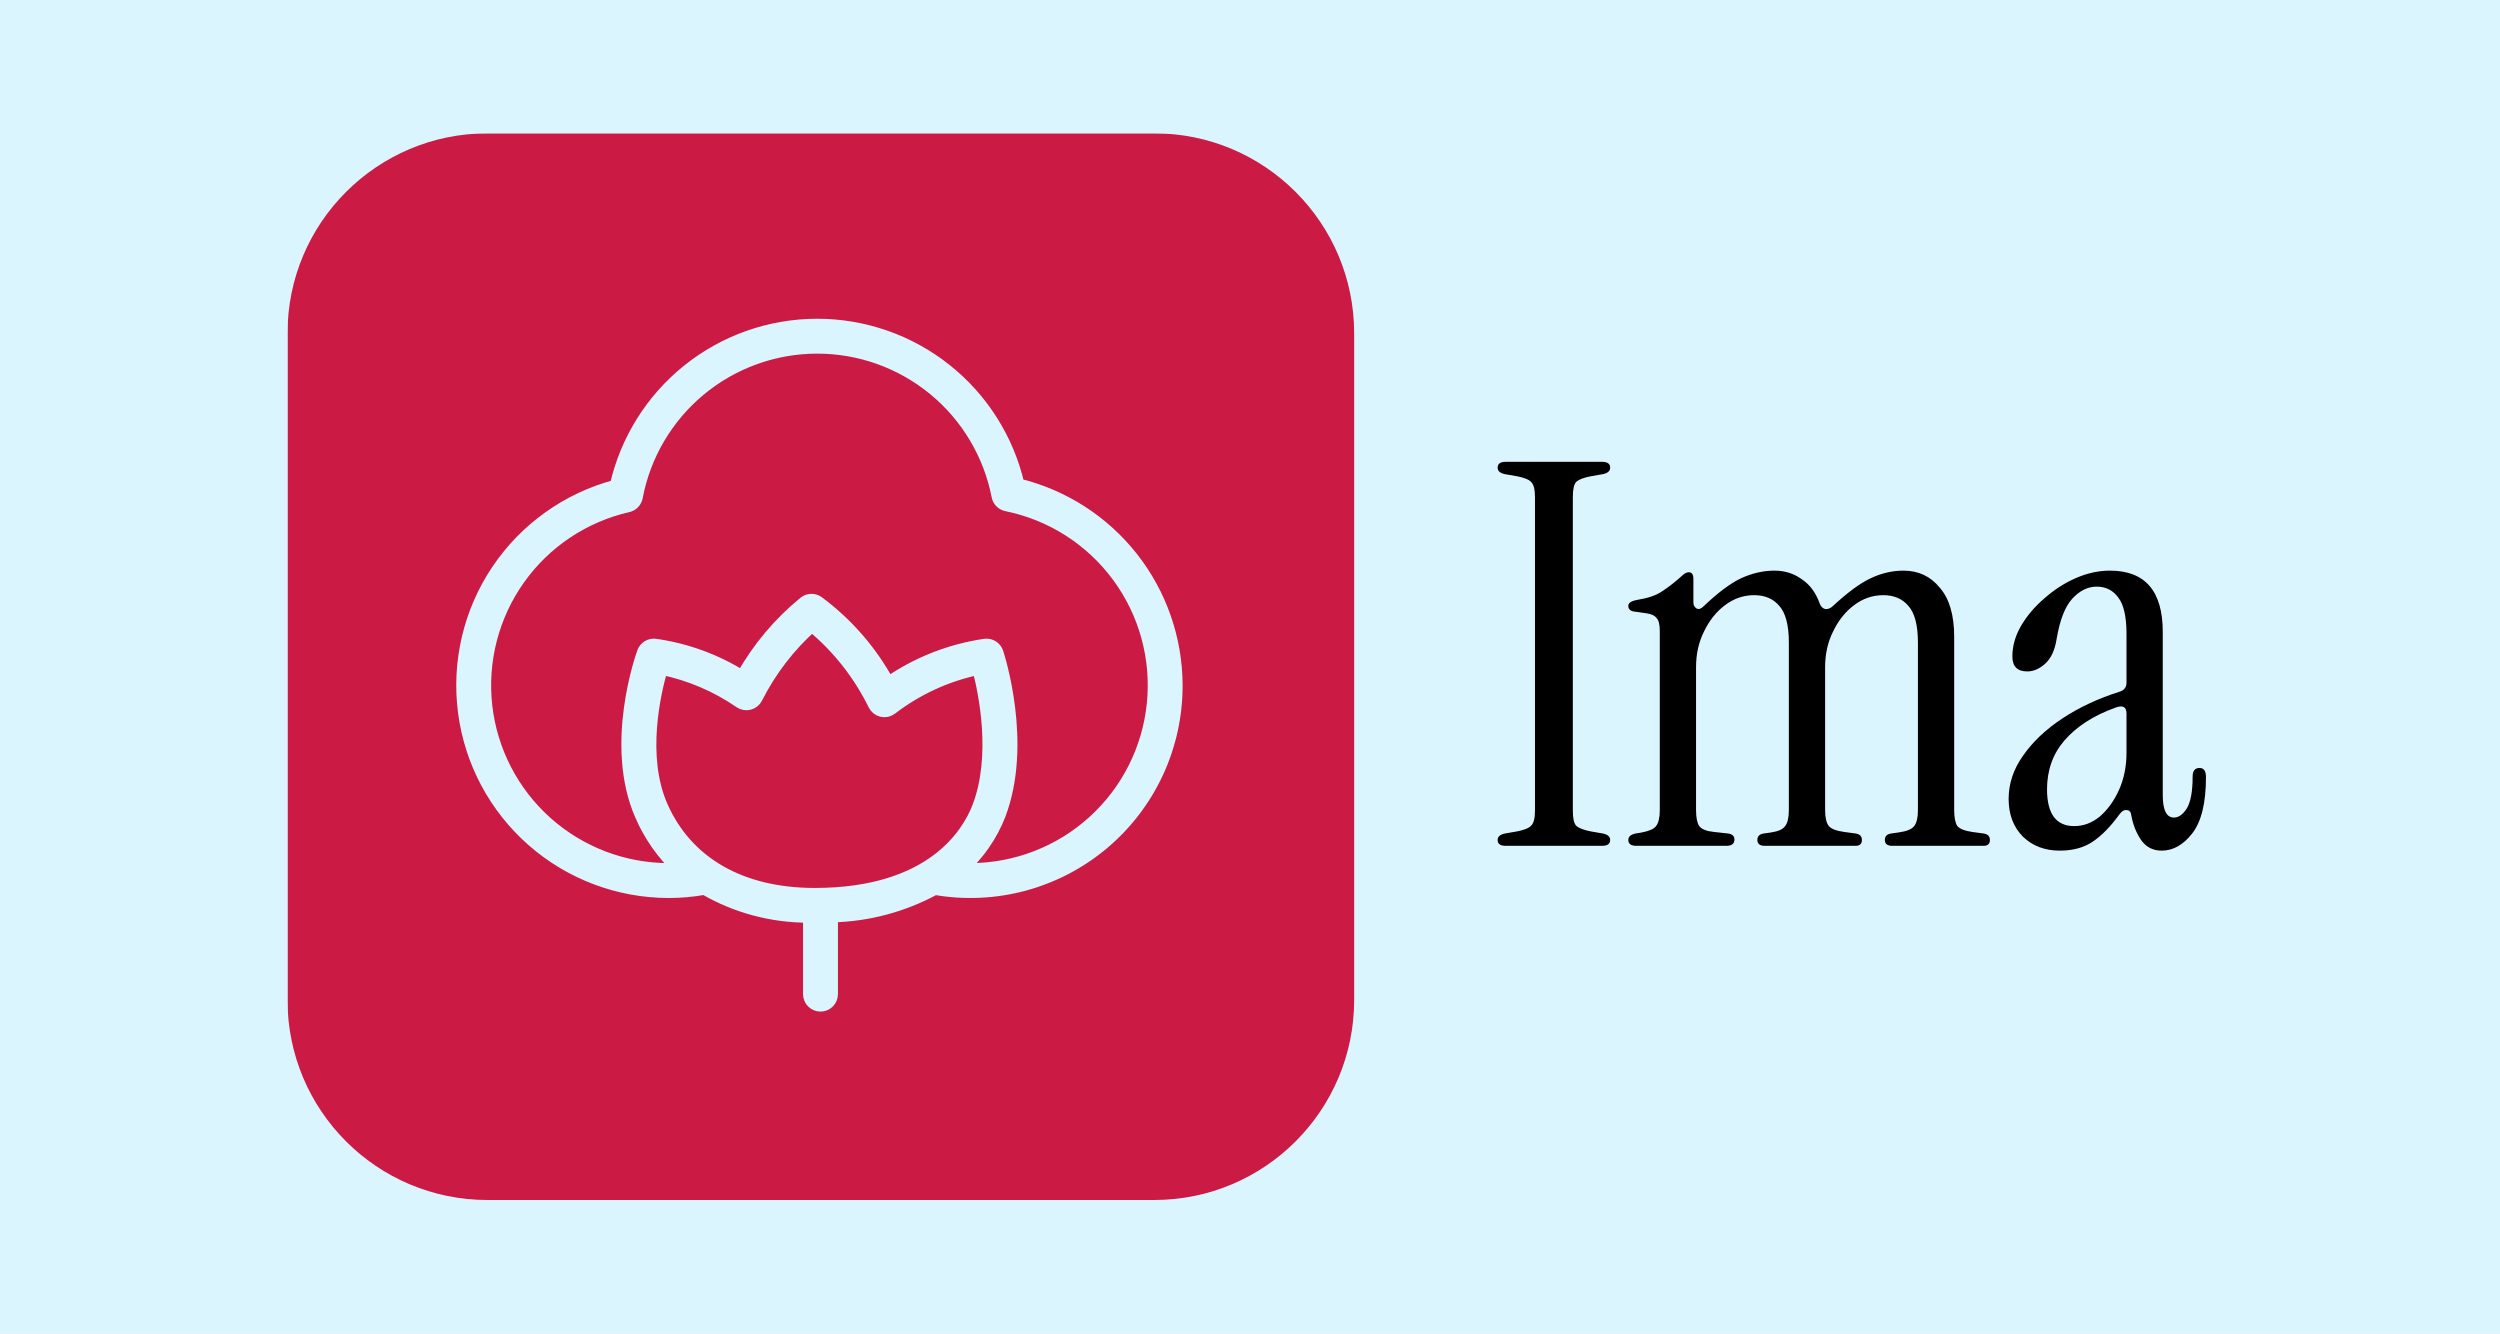
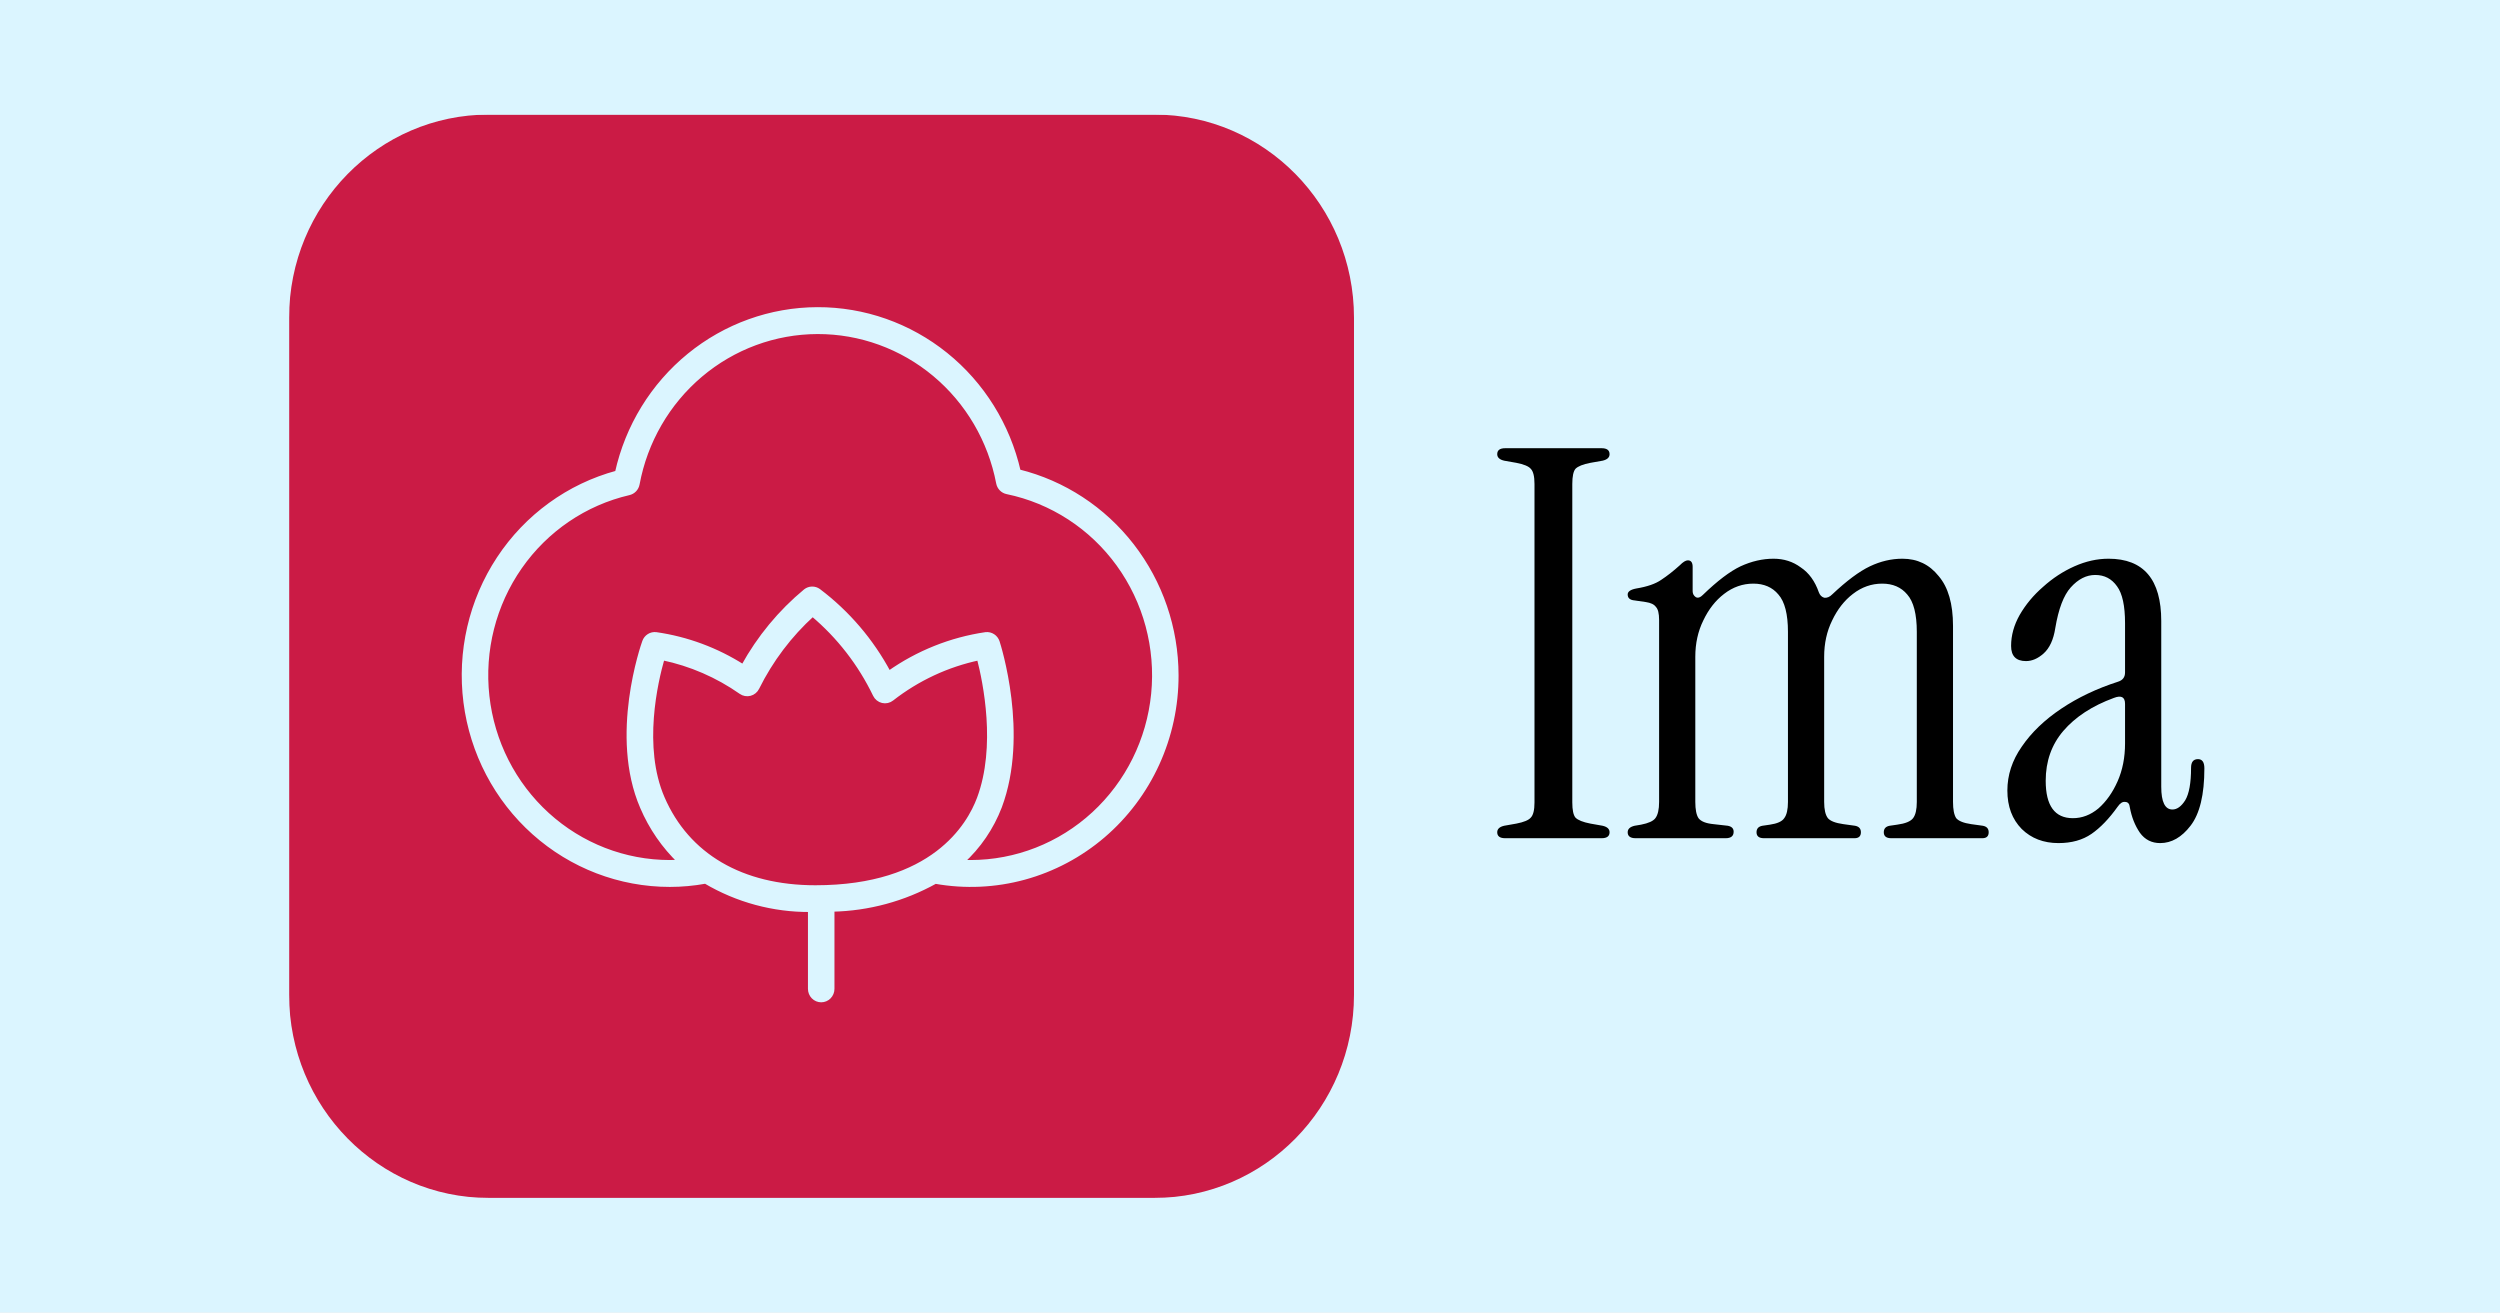
- <svg xmlns="http://www.w3.org/2000/svg" width="300" height="160" viewBox="0 0 300 160" fill="none">
-   <g clip-path="url(#clip0_20_22)">
-     <path d="M300 0H0V160H300V0Z" fill="#DBF5FF" />
-     <mask id="mask0_20_22" style="mask-type:luminance" maskUnits="userSpaceOnUse" x="34" y="16" width="232" height="128">
-       <path d="M265.5 16H34.5V144H265.5V16Z" fill="white" />
-     </mask>
-     <g mask="url(#mask0_20_22)">
-       <path d="M138.5 16H58.5C45.245 16 34.5 26.745 34.5 40V120C34.5 133.255 45.245 144 58.5 144H138.5C151.755 144 162.5 133.255 162.5 120V40C162.5 26.745 151.755 16 138.5 16Z" fill="#CB1B45" />
-       <path d="M122.191 58.161C120.923 52.7 117.839 47.831 113.443 44.35C109.048 40.869 103.602 38.983 97.995 39C92.388 39.017 86.954 40.937 82.58 44.444C78.206 47.952 75.152 52.84 73.917 58.309C68.105 59.85 63.051 63.453 59.701 68.447C56.35 73.44 54.931 79.482 55.708 85.445C56.484 91.407 59.404 96.884 63.923 100.852C68.441 104.82 74.249 107.009 80.262 107.009C81.698 107.008 83.132 106.88 84.546 106.626C88.362 108.844 92.703 109.999 97.116 109.972V119.299C97.116 119.656 97.258 119.997 97.51 120.249C97.761 120.501 98.103 120.642 98.459 120.642C98.815 120.642 99.157 120.501 99.409 120.249C99.66 119.997 99.802 119.656 99.802 119.299V109.935C104.134 109.846 108.381 108.715 112.183 106.637C115.739 107.261 119.39 107.098 122.876 106.16C126.363 105.221 129.602 103.53 132.365 101.205C135.127 98.88 137.347 95.977 138.867 92.702C140.387 89.427 141.171 85.858 141.163 82.247C141.15 76.689 139.274 71.295 135.835 66.929C132.395 62.563 127.591 59.475 122.191 58.161ZM97.765 107.304C88.91 107.304 82.385 103.554 79.391 96.746C76.741 90.717 78.58 82.989 79.389 80.227C82.766 80.921 85.969 82.286 88.808 84.242C88.967 84.351 89.148 84.425 89.338 84.459C89.528 84.492 89.722 84.484 89.909 84.435C90.096 84.387 90.269 84.298 90.419 84.176C90.568 84.055 90.689 83.902 90.775 83.729C92.431 80.45 94.689 77.51 97.43 75.064C100.574 77.663 103.127 80.902 104.922 84.565C105.01 84.744 105.136 84.901 105.293 85.025C105.449 85.149 105.63 85.237 105.825 85.281C106.019 85.326 106.221 85.328 106.416 85.285C106.611 85.242 106.793 85.156 106.951 85.034C110.035 82.667 113.612 81.026 117.418 80.233C118.152 83.018 119.768 90.646 117.423 96.809C116.224 99.965 111.906 107.304 97.765 107.304ZM116.402 104.324C116.069 104.324 115.735 104.314 115.402 104.299C117.406 102.507 118.959 100.268 119.935 97.764C123.188 89.211 119.805 78.751 119.66 78.31C119.563 78.017 119.369 77.767 119.109 77.6C118.85 77.434 118.541 77.362 118.234 77.397C114.053 77.999 110.068 79.565 106.596 81.973C104.522 78.156 101.638 74.838 98.148 72.253C97.915 72.09 97.637 72.006 97.354 72.011C97.07 72.016 96.795 72.112 96.569 72.283C93.528 74.758 90.982 77.787 89.067 81.209C85.886 79.219 82.322 77.92 78.607 77.396C78.308 77.362 78.005 77.429 77.749 77.588C77.493 77.747 77.298 77.987 77.195 78.271C77.031 78.721 73.225 89.393 76.933 97.826C77.989 100.266 79.532 102.465 81.468 104.288C81.068 104.31 80.666 104.323 80.262 104.323C74.835 104.323 69.597 102.323 65.551 98.705C61.504 95.088 58.932 90.107 58.325 84.713C57.718 79.32 59.12 73.892 62.261 69.466C65.403 65.04 70.065 61.926 75.357 60.72C75.612 60.662 75.845 60.531 76.027 60.342C76.209 60.154 76.332 59.916 76.381 59.659C77.334 54.615 80.015 50.062 83.963 46.782C87.911 43.502 92.878 41.7 98.01 41.685C103.143 41.671 108.12 43.446 112.086 46.705C116.051 49.963 118.758 54.502 119.739 59.54C119.789 59.801 119.916 60.041 120.103 60.23C120.291 60.419 120.53 60.548 120.79 60.601C126.155 61.69 130.924 64.732 134.173 69.139C137.421 73.545 138.917 79 138.37 84.447C137.823 89.894 135.273 94.943 131.214 98.616C127.155 102.289 121.876 104.323 116.402 104.324Z" fill="#DBF5FF" stroke="#DBF5FF" stroke-width="1.5" />
-       <path d="M180.676 101.5C180.036 101.5 179.716 101.265 179.716 100.796C179.716 100.412 179.993 100.156 180.548 100.028L182.02 99.772C182.916 99.601 183.492 99.367 183.748 99.068C184.047 98.769 184.196 98.172 184.196 97.276V59.644C184.196 58.748 184.047 58.151 183.748 57.852C183.492 57.553 182.916 57.319 182.02 57.148L180.548 56.892C179.993 56.764 179.716 56.508 179.716 56.124C179.716 55.655 180.036 55.42 180.676 55.42H192.26C192.9 55.42 193.22 55.655 193.22 56.124C193.22 56.508 192.943 56.764 192.388 56.892L190.916 57.148C190.02 57.319 189.423 57.553 189.124 57.852C188.868 58.151 188.74 58.748 188.74 59.644V97.276C188.74 98.172 188.868 98.769 189.124 99.068C189.423 99.367 190.02 99.601 190.916 99.772L192.388 100.028C192.943 100.156 193.22 100.412 193.22 100.796C193.22 101.265 192.9 101.5 192.26 101.5H180.676ZM196.358 101.5C195.718 101.5 195.398 101.265 195.398 100.796C195.398 100.412 195.675 100.156 196.23 100.028L196.998 99.9C197.894 99.729 198.47 99.473 198.726 99.132C199.024 98.748 199.174 98.108 199.174 97.212V75.708C199.174 74.94 199.046 74.428 198.79 74.172C198.576 73.873 198.171 73.681 197.574 73.596L196.23 73.404C195.675 73.361 195.398 73.127 195.398 72.7C195.398 72.359 195.739 72.124 196.422 71.996C197.744 71.783 198.747 71.441 199.43 70.972C200.155 70.503 200.902 69.927 201.67 69.244C202.054 68.86 202.374 68.668 202.63 68.668C203.014 68.668 203.206 68.924 203.206 69.436V72.316C203.206 72.615 203.334 72.849 203.59 73.02C203.846 73.148 204.123 73.063 204.422 72.764C206.171 71.1 207.686 69.969 208.966 69.372C210.288 68.775 211.611 68.476 212.934 68.476C214.171 68.476 215.259 68.817 216.198 69.5C217.179 70.14 217.904 71.121 218.374 72.444C218.502 72.785 218.715 72.999 219.014 73.084C219.355 73.127 219.675 72.999 219.974 72.7C221.723 71.079 223.238 69.969 224.518 69.372C225.798 68.775 227.099 68.476 228.422 68.476C230.214 68.476 231.664 69.159 232.774 70.524C233.926 71.847 234.502 73.809 234.502 76.412V97.212C234.502 98.108 234.63 98.748 234.886 99.132C235.184 99.473 235.782 99.708 236.678 99.836L238.086 100.028C238.555 100.113 238.79 100.369 238.79 100.796C238.79 101.265 238.534 101.5 238.022 101.5H227.078C226.48 101.5 226.182 101.265 226.182 100.796C226.182 100.369 226.416 100.113 226.886 100.028L227.782 99.9C228.763 99.772 229.403 99.516 229.701 99.132C230 98.748 230.15 98.108 230.15 97.212V77.116C230.15 75.025 229.766 73.553 228.998 72.7C228.272 71.847 227.27 71.42 225.99 71.42C224.71 71.42 223.536 71.825 222.47 72.636C221.446 73.404 220.614 74.449 219.974 75.772C219.334 77.052 219.014 78.481 219.014 80.06V97.212C219.014 98.108 219.163 98.748 219.462 99.132C219.76 99.473 220.379 99.708 221.318 99.836L222.726 100.028C223.195 100.113 223.43 100.369 223.43 100.796C223.43 101.265 223.174 101.5 222.662 101.5H211.782C211.184 101.5 210.885 101.265 210.885 100.796C210.885 100.369 211.12 100.113 211.59 100.028L212.486 99.9C213.382 99.772 213.958 99.516 214.214 99.132C214.512 98.748 214.662 98.108 214.662 97.212V77.116C214.662 75.025 214.278 73.553 213.51 72.7C212.784 71.847 211.782 71.42 210.502 71.42C209.222 71.42 208.048 71.825 206.982 72.636C205.958 73.404 205.126 74.449 204.486 75.772C203.846 77.052 203.526 78.481 203.526 80.06V97.212C203.526 98.108 203.654 98.748 203.91 99.132C204.208 99.516 204.806 99.751 205.702 99.836L207.43 100.028C207.899 100.113 208.134 100.348 208.134 100.732C208.134 101.244 207.814 101.5 207.174 101.5H196.358ZM247.18 102.076C245.388 102.076 243.916 101.521 242.764 100.412C241.612 99.26 241.036 97.745 241.036 95.868C241.036 94.033 241.612 92.305 242.764 90.684C243.916 89.02 245.495 87.527 247.5 86.204C249.505 84.881 251.788 83.815 254.348 83.004C254.903 82.833 255.18 82.471 255.18 81.916V76.092C255.18 74.044 254.86 72.593 254.22 71.74C253.58 70.844 252.705 70.396 251.596 70.396C250.529 70.396 249.548 70.887 248.652 71.868C247.799 72.807 247.18 74.407 246.796 76.668C246.583 78.033 246.113 79.036 245.388 79.676C244.705 80.273 244.001 80.572 243.276 80.572C242.081 80.572 241.484 79.975 241.484 78.78C241.484 77.543 241.825 76.327 242.508 75.132C243.233 73.895 244.172 72.785 245.324 71.804C246.476 70.78 247.735 69.969 249.1 69.372C250.465 68.775 251.831 68.476 253.196 68.476C257.42 68.476 259.532 70.929 259.532 75.836V95.42C259.532 97.212 259.98 98.108 260.876 98.108C261.431 98.108 261.943 97.745 262.412 97.02C262.881 96.252 263.116 94.972 263.116 93.18C263.116 92.497 263.393 92.156 263.948 92.156C264.46 92.156 264.716 92.519 264.716 93.244C264.716 96.359 264.161 98.62 263.052 100.028C261.985 101.393 260.769 102.076 259.404 102.076C258.38 102.076 257.569 101.671 256.972 100.86C256.375 100.007 255.969 99.004 255.756 97.852C255.713 97.425 255.521 97.212 255.18 97.212C254.881 97.169 254.583 97.361 254.284 97.788C253.26 99.196 252.215 100.263 251.148 100.988C250.081 101.713 248.759 102.076 247.18 102.076ZM248.908 99.132C250.017 99.132 251.041 98.748 251.98 97.98C252.919 97.169 253.687 96.103 254.284 94.78C254.881 93.457 255.18 91.964 255.18 90.3V85.628C255.18 84.817 254.732 84.583 253.836 84.924C251.233 85.863 249.207 87.164 247.756 88.828C246.348 90.449 245.644 92.412 245.644 94.716C245.644 97.66 246.732 99.132 248.908 99.132Z" fill="black" />
-     </g>
+ <svg xmlns="http://www.w3.org/2000/svg" width="1200" height="630" viewBox="0 0 1200 630" fill="none">
+   <rect width="1200" height="630" fill="#DBF5FF" />
+   <mask id="mask0_20_22" style="mask-type:luminance" maskUnits="userSpaceOnUse" x="138" y="55" width="924" height="520">
+     <path d="M1061.23 55H138.77V575H1061.23V55Z" fill="white" />
+   </mask>
+   <g mask="url(#mask0_20_22)">
+     <path d="M554.077 55H234.61C181.679 55 138.77 98.652 138.77 152.5V477.5C138.77 531.348 181.679 575 234.61 575H554.077C607.008 575 649.917 531.348 649.917 477.5V152.5C649.917 98.652 607.008 55 554.077 55Z" fill="#CB1B45" />
+     <path d="M488.949 226.28C483.886 204.093 471.57 184.312 454.016 170.171C436.465 156.031 414.717 148.368 392.327 148.438C369.938 148.507 348.235 156.305 330.769 170.554C313.302 184.803 301.105 204.661 296.175 226.878C272.964 233.139 252.785 247.779 239.405 268.064C226.025 288.349 220.357 312.894 223.459 337.118C226.561 361.343 238.222 383.591 256.265 399.711C274.307 415.831 297.499 424.724 321.512 424.724C327.249 424.72 332.975 424.2 338.621 423.168C353.86 432.179 371.192 436.871 388.817 436.761V474.652C388.817 476.103 389.382 477.488 390.388 478.512C391.393 479.535 392.758 480.108 394.18 480.108C395.602 480.108 396.966 479.535 397.971 478.512C398.977 477.488 399.542 476.103 399.542 474.652V436.611C416.842 436.249 433.801 431.655 448.984 423.213C463.184 425.748 477.764 425.086 491.685 421.275C505.61 417.46 518.544 410.591 529.578 401.145C540.607 391.699 549.472 379.908 555.542 366.602C561.612 353.296 564.743 338.799 564.711 324.129C564.659 301.549 557.168 279.638 543.434 261.899C529.697 244.161 510.513 231.619 488.949 226.28ZM391.408 425.923C356.046 425.923 329.99 410.688 318.036 383.031C307.451 358.536 314.796 327.142 318.029 315.921C331.514 318.741 344.304 324.288 355.642 332.234C356.276 332.678 356.996 332.978 357.755 333.113C358.513 333.249 359.291 333.216 360.036 333.018C360.781 332.821 361.476 332.462 362.072 331.967C362.669 331.471 363.153 330.852 363.493 330.149C370.11 316.827 379.125 304.886 390.07 294.946C402.626 305.505 412.82 318.663 419.989 333.544C420.34 334.271 420.843 334.91 421.47 335.414C422.093 335.917 422.816 336.273 423.594 336.456C424.369 336.639 425.176 336.643 425.955 336.469C426.733 336.296 427.46 335.948 428.091 335.451C440.406 325.835 454.691 319.168 469.889 315.946C472.82 327.262 479.274 358.249 469.909 383.287C465.121 396.106 447.878 425.923 391.408 425.923ZM465.832 413.816C464.502 413.816 463.168 413.776 461.839 413.715C469.841 406.435 476.043 397.339 479.94 387.165C492.931 352.419 479.421 309.926 478.842 308.134C478.455 306.945 477.68 305.928 476.642 305.252C475.608 304.577 474.374 304.284 473.148 304.423C456.452 306.87 440.538 313.235 426.673 323.014C418.391 307.508 406.874 294.031 392.938 283.526C392.009 282.867 390.898 282.523 389.766 282.545C388.633 282.567 387.536 282.953 386.633 283.648C374.486 293.704 364.321 306.008 356.672 319.91C343.971 311.826 329.741 306.549 314.905 304.421C313.709 304.281 312.502 304.556 311.478 305.201C310.455 305.846 309.676 306.824 309.267 307.976C308.611 309.805 293.413 353.161 308.22 387.419C312.437 397.331 318.599 406.264 326.327 413.67C324.73 413.759 323.126 413.812 321.514 413.812C299.84 413.812 278.925 405.687 262.766 390.991C246.606 376.296 236.334 356.06 233.911 334.149C231.488 312.237 237.084 290.185 249.63 272.205C262.176 254.225 280.793 241.576 301.925 236.675C302.946 236.44 303.876 235.907 304.602 235.141C305.329 234.375 305.819 233.41 306.013 232.364C309.821 211.876 320.528 193.378 336.292 180.052C352.056 166.725 371.892 159.404 392.389 159.347C412.884 159.29 432.759 166.5 448.597 179.738C464.43 192.976 475.24 211.414 479.158 231.881C479.357 232.942 479.865 233.918 480.611 234.686C481.362 235.453 482.316 235.978 483.355 236.192C504.779 240.615 523.823 252.975 536.798 270.876C549.768 288.776 555.742 310.939 553.558 333.067C551.373 355.194 541.19 375.708 524.981 390.628C508.772 405.549 487.692 413.812 465.832 413.816Z" fill="#DBF5FF" stroke="#DBF5FF" stroke-width="2" />
+     <path d="M722.5 402.344C719.944 402.344 718.666 401.389 718.666 399.484C718.666 397.924 719.772 396.884 721.988 396.364L727.867 395.324C731.445 394.63 733.745 393.677 734.767 392.464C735.961 391.25 736.556 388.824 736.556 385.184V232.304C736.556 228.664 735.961 226.237 734.767 225.024C733.745 223.81 731.445 222.857 727.867 222.164L721.988 221.124C719.772 220.604 718.666 219.564 718.666 218.004C718.666 216.097 719.944 215.144 722.5 215.144H768.758C771.314 215.144 772.592 216.097 772.592 218.004C772.592 219.564 771.486 220.604 769.27 221.124L763.391 222.164C759.813 222.857 757.429 223.81 756.235 225.024C755.213 226.237 754.702 228.664 754.702 232.304V385.184C754.702 388.824 755.213 391.25 756.235 392.464C757.429 393.677 759.813 394.63 763.391 395.324L769.27 396.364C771.486 396.884 772.592 397.924 772.592 399.484C772.592 401.389 771.314 402.344 768.758 402.344H722.5ZM785.123 402.344C782.567 402.344 781.289 401.389 781.289 399.484C781.289 397.924 782.396 396.884 784.612 396.364L787.679 395.844C791.257 395.15 793.557 394.11 794.579 392.724C795.769 391.164 796.368 388.564 796.368 384.924V297.564C796.368 294.444 795.857 292.364 794.835 291.324C793.98 290.11 792.363 289.33 789.979 288.984L784.612 288.204C782.396 288.03 781.289 287.077 781.289 285.344C781.289 283.957 782.651 283.004 785.379 282.484C790.658 281.617 794.663 280.23 797.391 278.324C800.286 276.417 803.269 274.077 806.336 271.304C807.869 269.744 809.147 268.964 810.169 268.964C811.703 268.964 812.469 270.004 812.469 272.084V283.784C812.469 284.997 812.981 285.95 814.003 286.644C815.025 287.164 816.131 286.817 817.325 285.604C824.31 278.844 830.36 274.25 835.471 271.824C840.75 269.397 846.033 268.184 851.317 268.184C856.256 268.184 860.601 269.57 864.351 272.344C868.268 274.944 871.163 278.93 873.04 284.304C873.551 285.69 874.402 286.557 875.596 286.904C876.958 287.077 878.236 286.557 879.43 285.344C886.414 278.757 892.464 274.25 897.575 271.824C902.687 269.397 907.882 268.184 913.165 268.184C920.321 268.184 926.112 270.957 930.544 276.504C935.145 281.877 937.445 289.85 937.445 300.424V384.924C937.445 388.564 937.956 391.164 938.978 392.724C940.168 394.11 942.556 395.064 946.134 395.584L951.757 396.364C953.63 396.709 954.568 397.749 954.568 399.484C954.568 401.389 953.546 402.344 951.501 402.344H907.798C905.41 402.344 904.22 401.389 904.22 399.484C904.22 397.749 905.155 396.709 907.032 396.364L910.61 395.844C914.527 395.324 917.083 394.284 918.273 392.724C919.467 391.164 920.066 388.564 920.066 384.924V303.284C920.066 294.79 918.532 288.81 915.465 285.344C912.566 281.877 908.565 280.144 903.454 280.144C898.342 280.144 893.654 281.79 889.397 285.084C885.308 288.204 881.985 292.45 879.43 297.824C876.874 303.024 875.596 308.83 875.596 315.244V384.924C875.596 388.564 876.191 391.164 877.385 392.724C878.575 394.11 881.047 395.064 884.797 395.584L890.419 396.364C892.292 396.709 893.231 397.749 893.231 399.484C893.231 401.389 892.208 402.344 890.164 402.344H846.716C844.328 402.344 843.134 401.389 843.134 399.484C843.134 397.749 844.073 396.709 845.949 396.364L849.527 395.844C853.106 395.324 855.406 394.284 856.428 392.724C857.618 391.164 858.217 388.564 858.217 384.924V303.284C858.217 294.79 856.684 288.81 853.617 285.344C850.718 281.877 846.716 280.144 841.605 280.144C836.493 280.144 831.805 281.79 827.548 285.084C823.459 288.204 820.137 292.45 817.581 297.824C815.025 303.024 813.747 308.83 813.747 315.244V384.924C813.747 388.564 814.258 391.164 815.281 392.724C816.471 394.284 818.859 395.237 822.437 395.584L829.337 396.364C831.21 396.709 832.149 397.664 832.149 399.224C832.149 401.304 830.871 402.344 828.315 402.344H785.123ZM988.072 404.684C980.916 404.684 975.038 402.429 970.438 397.924C965.837 393.244 963.537 387.09 963.537 379.464C963.537 372.01 965.837 364.99 970.438 358.404C975.038 351.644 981.343 345.577 989.35 340.204C997.357 334.83 1006.47 330.497 1016.7 327.204C1018.91 326.51 1020.02 325.037 1020.02 322.784V299.124C1020.02 290.804 1018.74 284.91 1016.19 281.444C1013.63 277.804 1010.14 275.984 1005.71 275.984C1001.45 275.984 997.528 277.977 993.95 281.964C990.544 285.777 988.072 292.277 986.539 301.464C985.688 307.01 983.811 311.084 980.916 313.684C978.189 316.11 975.377 317.324 972.482 317.324C967.71 317.324 965.326 314.897 965.326 310.044C965.326 305.017 966.688 300.077 969.415 295.224C972.311 290.197 976.06 285.69 980.661 281.704C985.261 277.544 990.289 274.25 995.739 271.824C1001.19 269.397 1006.65 268.184 1012.1 268.184C1028.96 268.184 1037.4 278.15 1037.4 298.084V377.644C1037.4 384.924 1039.19 388.564 1042.76 388.564C1044.98 388.564 1047.03 387.09 1048.9 384.144C1050.77 381.024 1051.71 375.824 1051.71 368.544C1051.71 365.77 1052.82 364.384 1055.03 364.384C1057.08 364.384 1058.1 365.857 1058.1 368.804C1058.1 381.457 1055.88 390.644 1051.45 396.364C1047.19 401.909 1042.34 404.684 1036.89 404.684C1032.8 404.684 1029.56 403.038 1027.17 399.744C1024.79 396.279 1023.17 392.204 1022.32 387.524C1022.15 385.79 1021.38 384.924 1020.02 384.924C1018.82 384.75 1017.63 385.53 1016.44 387.264C1012.35 392.984 1008.18 397.318 1003.92 400.264C999.657 403.209 994.378 404.684 988.072 404.684ZM994.973 392.724C999.401 392.724 1003.49 391.164 1007.24 388.044C1010.99 384.75 1014.06 380.417 1016.44 375.044C1018.82 369.67 1020.02 363.604 1020.02 356.844V337.864C1020.02 334.57 1018.23 333.617 1014.65 335.004C1004.26 338.817 996.167 344.104 990.372 350.864C984.75 357.45 981.938 365.424 981.938 374.784C981.938 386.744 986.283 392.724 994.973 392.724Z" fill="black" />
  </g>
-   <defs>
-     <clipPath id="clip0_20_22">
-       <rect width="300" height="160" fill="white" />
-     </clipPath>
-   </defs>
</svg>
